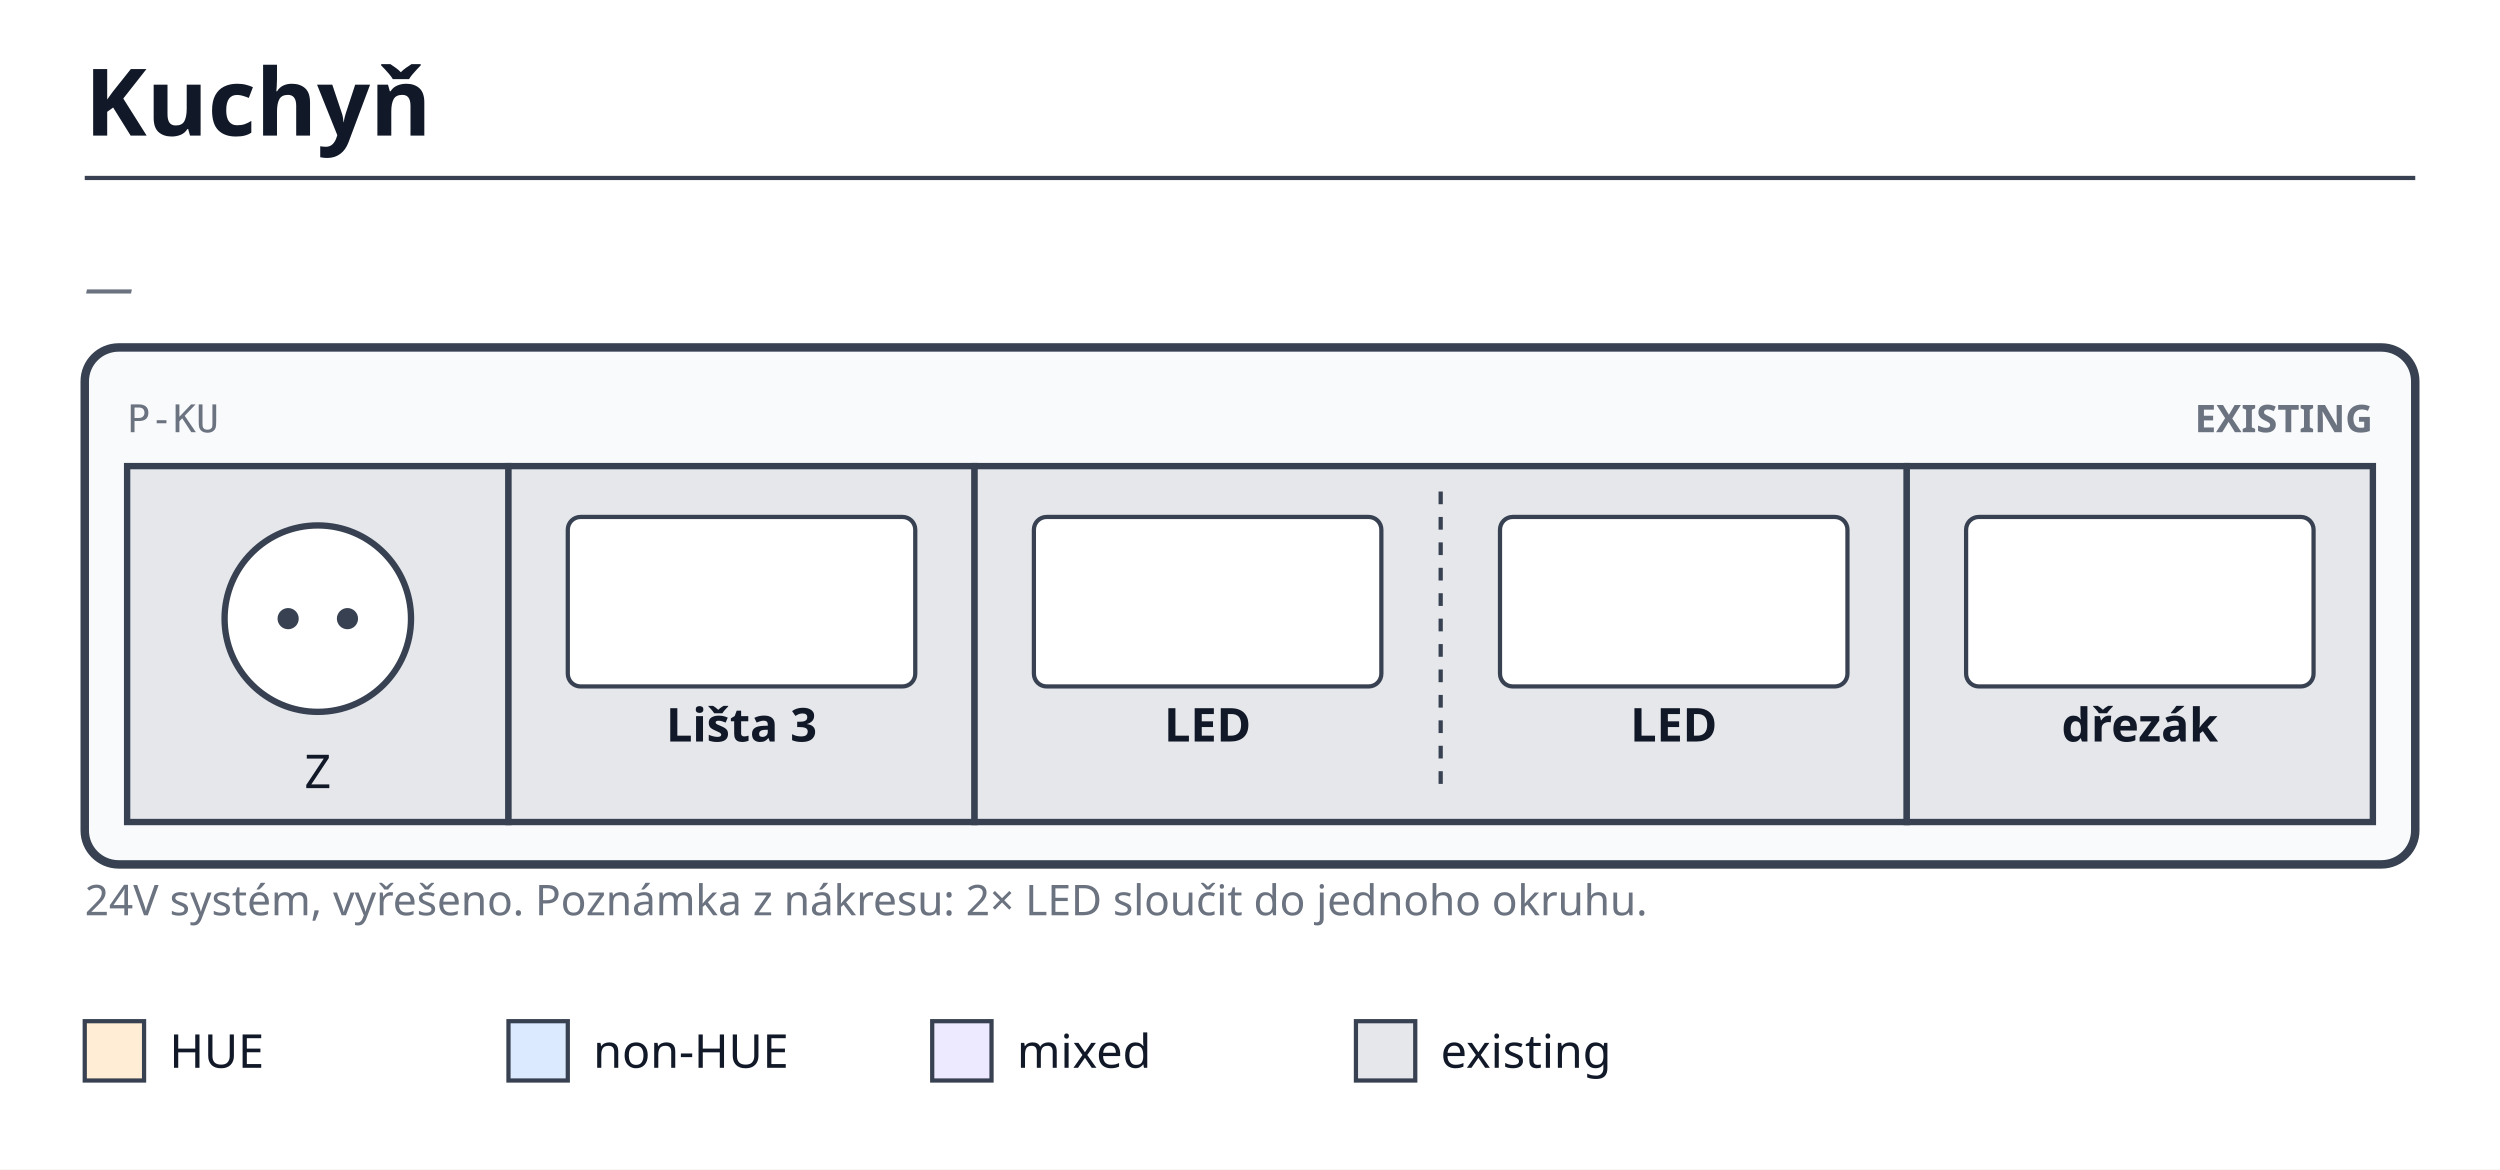
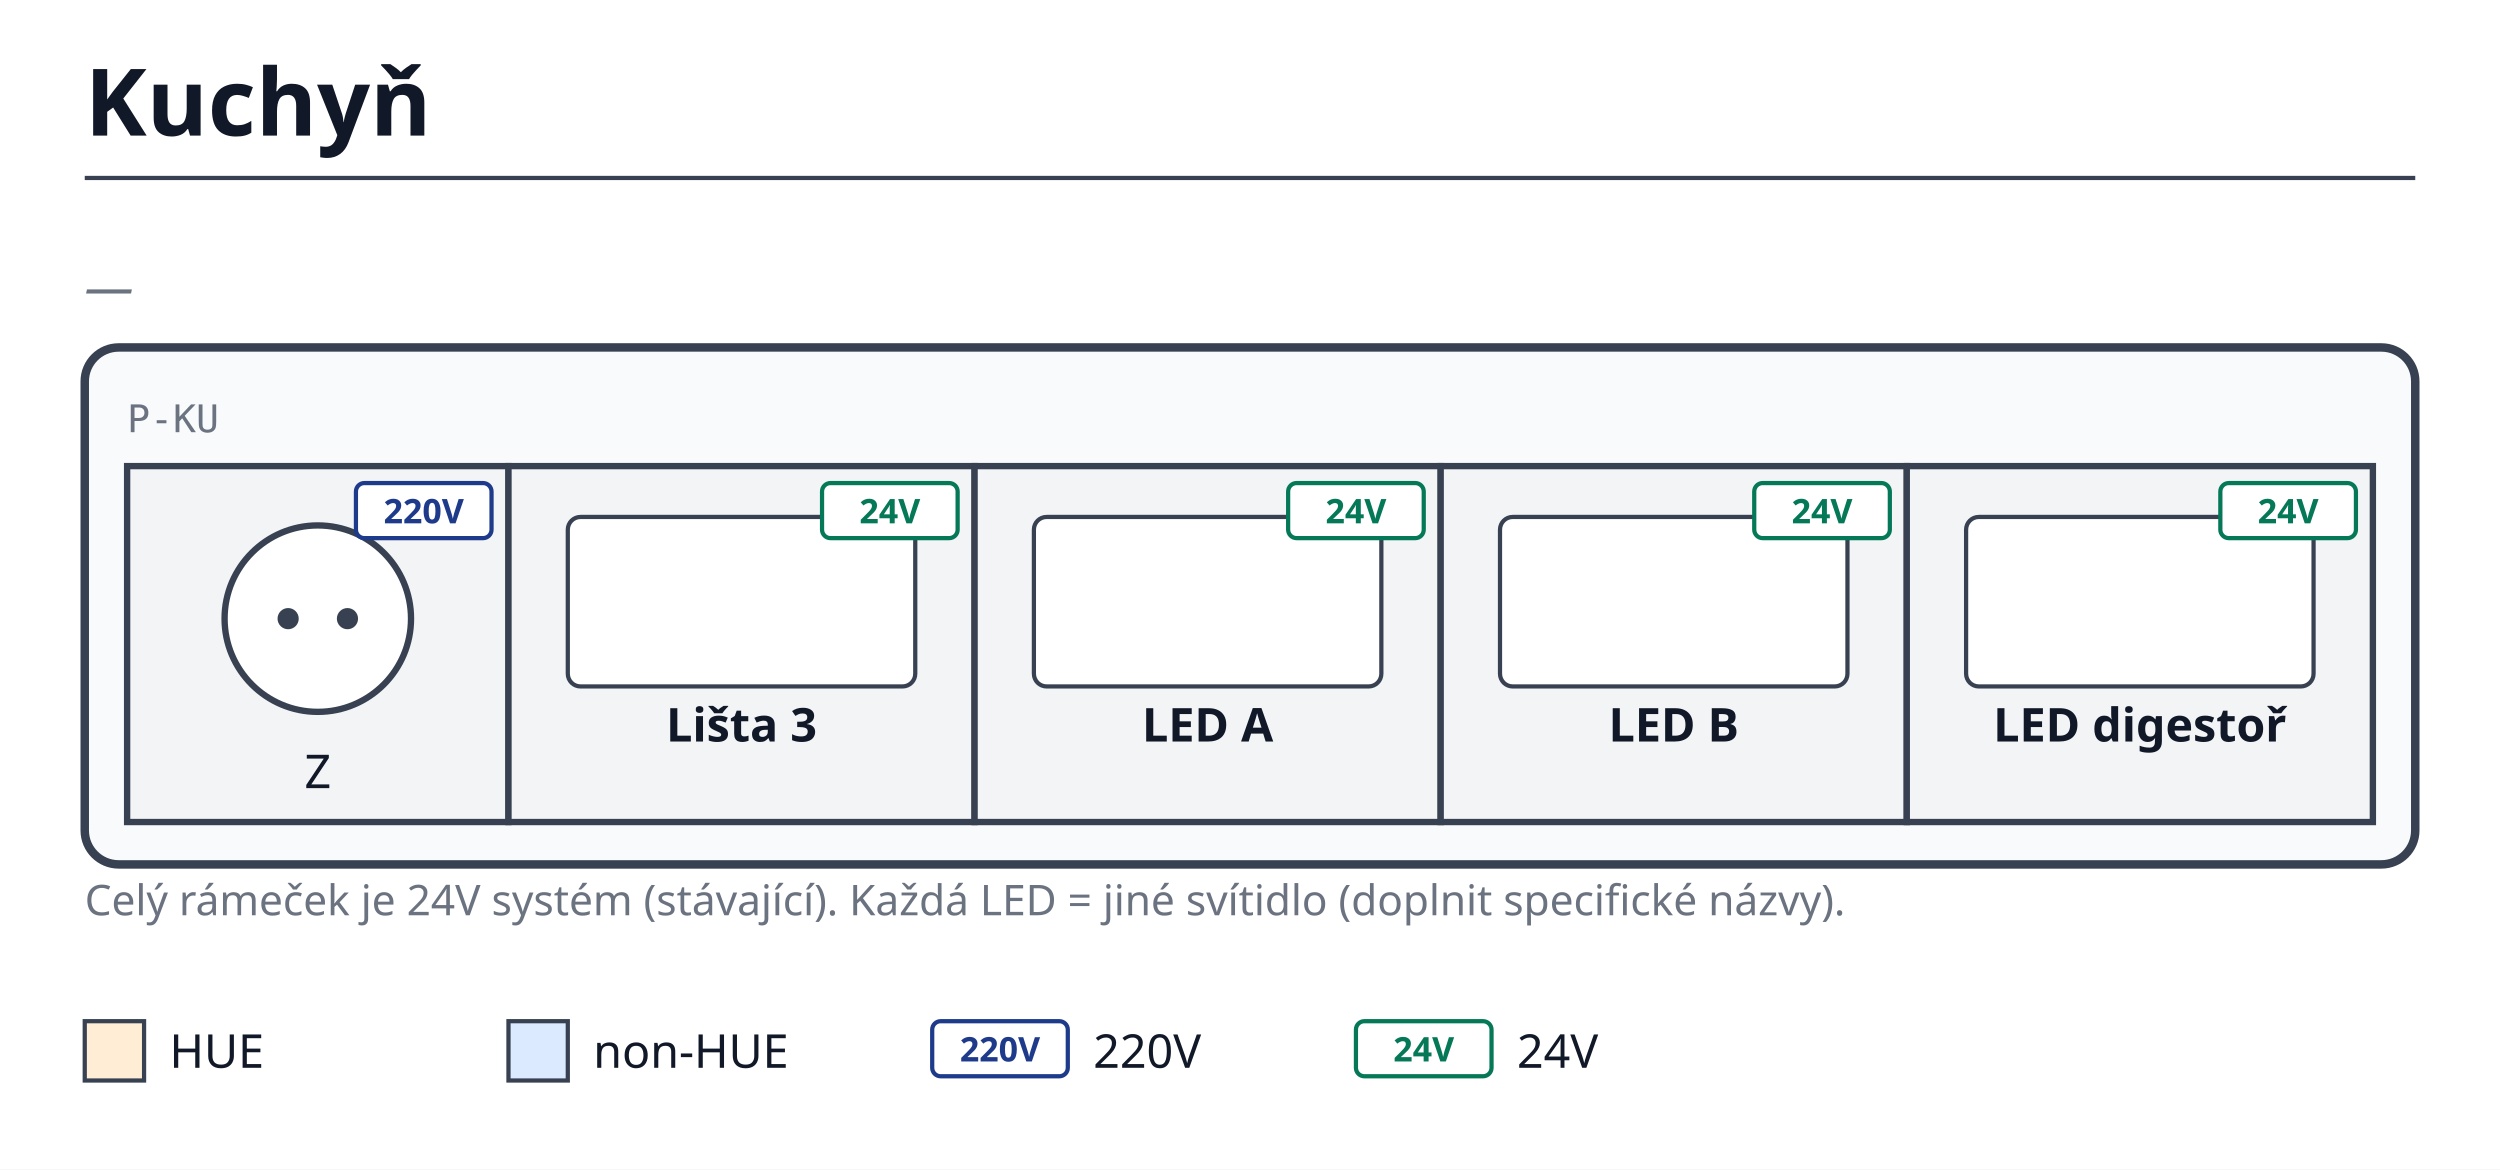
<svg xmlns="http://www.w3.org/2000/svg" viewBox="0 0 590 276" width="590" height="276" font-family="sans-serif">
  <rect width="100%" height="100%" fill="white" />
  <text x="20" y="32" font-size="22" font-weight="700" fill="#111827">Kuchyň</text>
  <line x1="20" y1="42" x2="570" y2="42" stroke="#374151" stroke-width="1" />
  <text x="20" y="72" font-size="12" font-style="italic" fill="#6b7280">—</text>
  <rect x="20" y="82" width="550" height="122" fill="#f9fafb" stroke="#374151" stroke-width="2" rx="8" ry="8" />
-   <rect x="30" y="110" width="90" height="84" fill="#e5e7eb" stroke="#374151" stroke-width="1.5" />
+   <rect x="30" y="110" width="90" height="84" fill="#f3f4f6" stroke="#374151" stroke-width="1.5" />
  <circle cx="75.0" cy="146.0" r="22" fill="white" stroke="#374151" stroke-width="1.5" />
  <circle cx="68.0" cy="146.0" r="2.5" fill="#374151" />
  <circle cx="82.0" cy="146.0" r="2.5" fill="#374151" />
  <text x="75.0" y="186" text-anchor="middle" font-family="sans-serif" font-size="11" fill="#111827">Z</text>
-   <rect x="120" y="110" width="110" height="84" fill="#e5e7eb" stroke="#374151" stroke-width="1.5" />
+   <rect x="84" y="114" width="32" height="13" fill="white" stroke="#1e3a8a" stroke-width="1" rx="2" ry="2" />
+   <text x="100.0" y="123.5" text-anchor="middle" font-family="sans-serif" font-size="8" font-weight="700" fill="#1e3a8a">220V</text>
+   <rect x="120" y="110" width="110" height="84" fill="#f3f4f6" stroke="#374151" stroke-width="1.5" />
  <rect x="134" y="122" width="82" height="40" fill="white" stroke="#374151" stroke-width="1" rx="3" ry="3" />
  <text x="175.0" y="175" text-anchor="middle" font-family="sans-serif" font-size="11" font-weight="600" fill="#111827">Lišta 3</text>
-   <rect x="230" y="110" width="220" height="84" fill="#e5e7eb" stroke="#374151" stroke-width="1.5" />
+   <rect x="194" y="114" width="32" height="13" fill="white" stroke="#047857" stroke-width="1" rx="2" ry="2" />
+   <text x="210.0" y="123.5" text-anchor="middle" font-family="sans-serif" font-size="8" font-weight="700" fill="#047857">24V</text>
+   <rect x="230" y="110" width="110" height="84" fill="#f3f4f6" stroke="#374151" stroke-width="1.5" />
+   <rect x="244" y="122" width="82" height="40" fill="white" stroke="#374151" stroke-width="1" rx="3" ry="3" />
+   <text x="285.0" y="175" text-anchor="middle" font-family="sans-serif" font-size="11" font-weight="600" fill="#111827">LED A</text>
+   <rect x="304" y="114" width="32" height="13" fill="white" stroke="#047857" stroke-width="1" rx="2" ry="2" />
+   <text x="320.0" y="123.5" text-anchor="middle" font-family="sans-serif" font-size="8" font-weight="700" fill="#047857">24V</text>
+   <rect x="340" y="110" width="110" height="84" fill="#f3f4f6" stroke="#374151" stroke-width="1.5" />
+   <rect x="354" y="122" width="82" height="40" fill="white" stroke="#374151" stroke-width="1" rx="3" ry="3" />
+   <text x="395.0" y="175" text-anchor="middle" font-family="sans-serif" font-size="11" font-weight="600" fill="#111827">LED B</text>
+   <rect x="414" y="114" width="32" height="13" fill="white" stroke="#047857" stroke-width="1" rx="2" ry="2" />
+   <text x="430.0" y="123.5" text-anchor="middle" font-family="sans-serif" font-size="8" font-weight="700" fill="#047857">24V</text>
  <line x1="340" y1="116" x2="340" y2="188" stroke="#374151" stroke-width="1" stroke-dasharray="3,3" />
-   <rect x="244" y="122" width="82" height="40" fill="white" stroke="#374151" stroke-width="1" rx="3" ry="3" />
-   <text x="285.0" y="175" text-anchor="middle" font-family="sans-serif" font-size="11" font-weight="600" fill="#111827">LED</text>
-   <rect x="354" y="122" width="82" height="40" fill="white" stroke="#374151" stroke-width="1" rx="3" ry="3" />
-   <text x="395.0" y="175" text-anchor="middle" font-family="sans-serif" font-size="11" font-weight="600" fill="#111827">LED</text>
-   <rect x="450" y="110" width="110" height="84" fill="#e5e7eb" stroke="#374151" stroke-width="1.5" />
+   <rect x="450" y="110" width="110" height="84" fill="#f3f4f6" stroke="#374151" stroke-width="1.5" />
  <rect x="464" y="122" width="82" height="40" fill="white" stroke="#374151" stroke-width="1" rx="3" ry="3" />
-   <text x="505.0" y="175" text-anchor="middle" font-family="sans-serif" font-size="11" font-weight="600" fill="#111827">dřezák</text>
+   <text x="505.0" y="175" text-anchor="middle" font-family="sans-serif" font-size="11" font-weight="600" fill="#111827">LED digestoř</text>
+   <rect x="524" y="114" width="32" height="13" fill="white" stroke="#047857" stroke-width="1" rx="2" ry="2" />
+   <text x="540.0" y="123.5" text-anchor="middle" font-family="sans-serif" font-size="8" font-weight="700" fill="#047857">24V</text>
  <text x="30" y="102" font-family="monospace" font-size="9" fill="#6b7280">P-KU</text>
-   <text x="560" y="102" text-anchor="end" font-family="sans-serif" font-size="9" font-weight="700" fill="#6b7280">EXISTING</text>
-   <text x="20" y="216" font-size="10" fill="#6b7280">24V systém, vyřešeno. Poznámka z nákresu: 2× LED sloučit do jednoho okruhu.</text>
+   <text x="20" y="216" font-size="10" fill="#6b7280">Celý rámeček je 24V systém (stávající). Každá LED = jiné svítidlo (doplnit specifické názvy).</text>
  <rect x="20" y="241" width="14" height="14" fill="#ffedd5" stroke="#374151" stroke-width="1" />
  <text x="40" y="252" font-size="11" fill="#111827">HUE</text>
  <rect x="120" y="241" width="14" height="14" fill="#dbeafe" stroke="#374151" stroke-width="1" />
  <text x="140" y="252" font-size="11" fill="#111827">non-HUE</text>
-   <rect x="220" y="241" width="14" height="14" fill="#ede9fe" stroke="#374151" stroke-width="1" />
-   <text x="240" y="252" font-size="11" fill="#111827">mixed</text>
-   <rect x="320" y="241" width="14" height="14" fill="#e5e7eb" stroke="#374151" stroke-width="1" />
-   <text x="340" y="252" font-size="11" fill="#111827">existing</text>
+   <rect x="220" y="241" width="32" height="13" fill="white" stroke="#1e3a8a" stroke-width="1" rx="2" ry="2" />
+   <text x="236.0" y="250.5" text-anchor="middle" font-family="sans-serif" font-size="8" font-weight="700" fill="#1e3a8a">220V</text>
+   <text x="258" y="252" font-size="11" fill="#111827">220V</text>
+   <rect x="320" y="241" width="32" height="13" fill="white" stroke="#047857" stroke-width="1" rx="2" ry="2" />
+   <text x="336.0" y="250.5" text-anchor="middle" font-family="sans-serif" font-size="8" font-weight="700" fill="#047857">24V</text>
+   <text x="358" y="252" font-size="11" fill="#111827">24V</text>
</svg>
